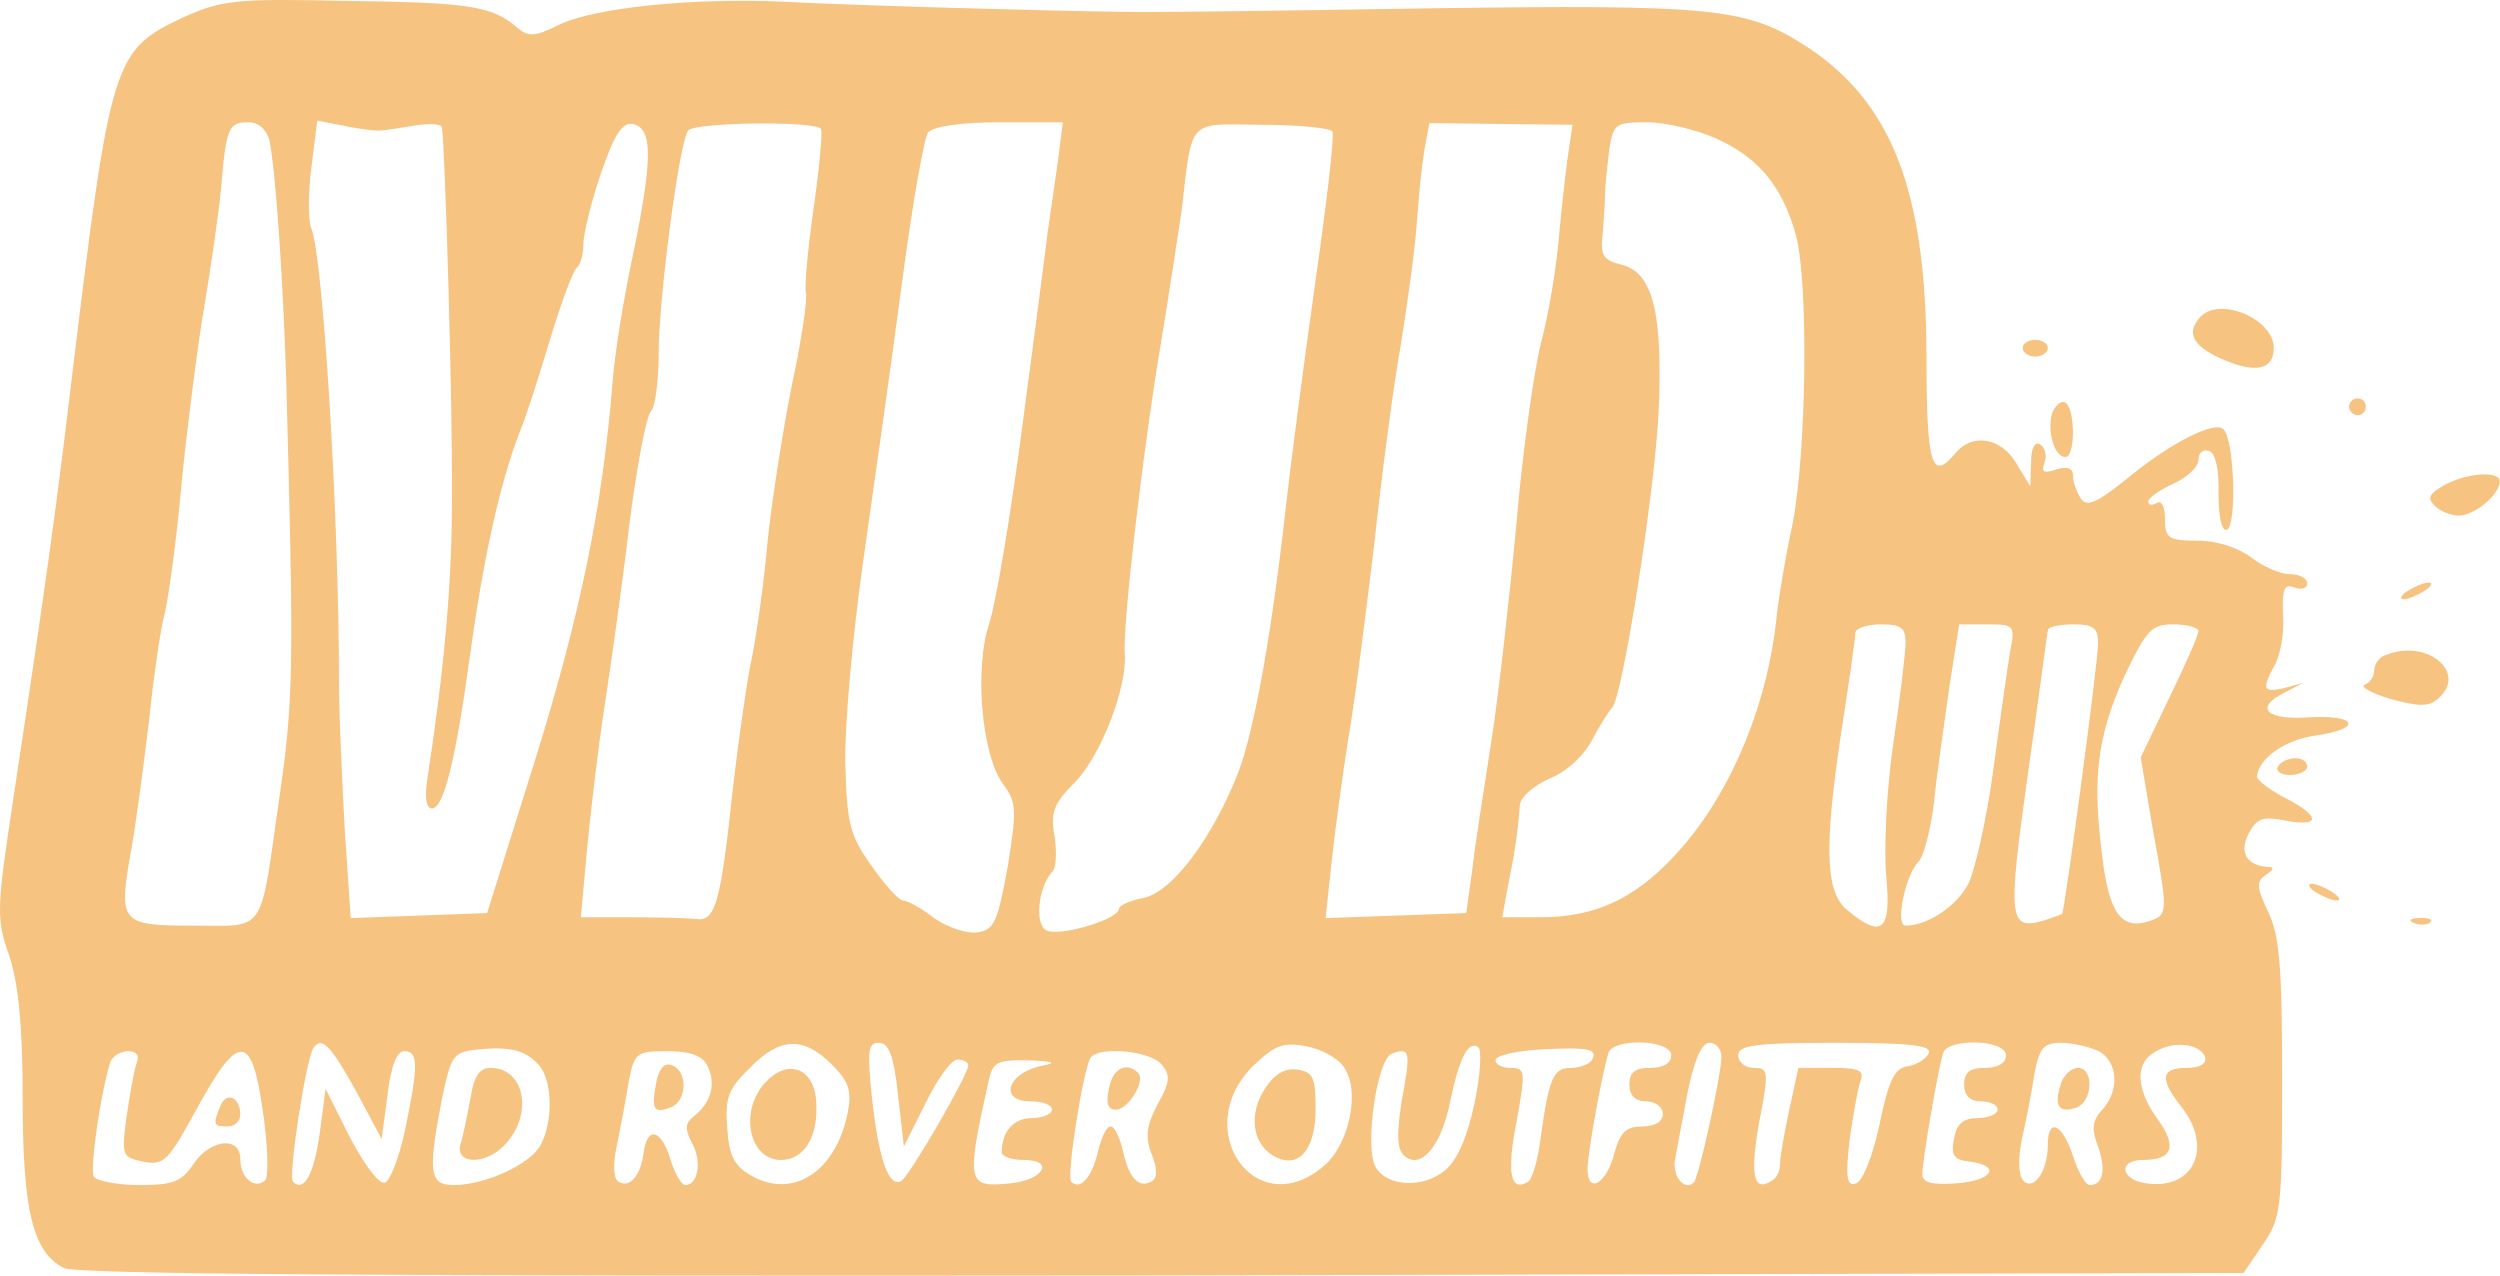
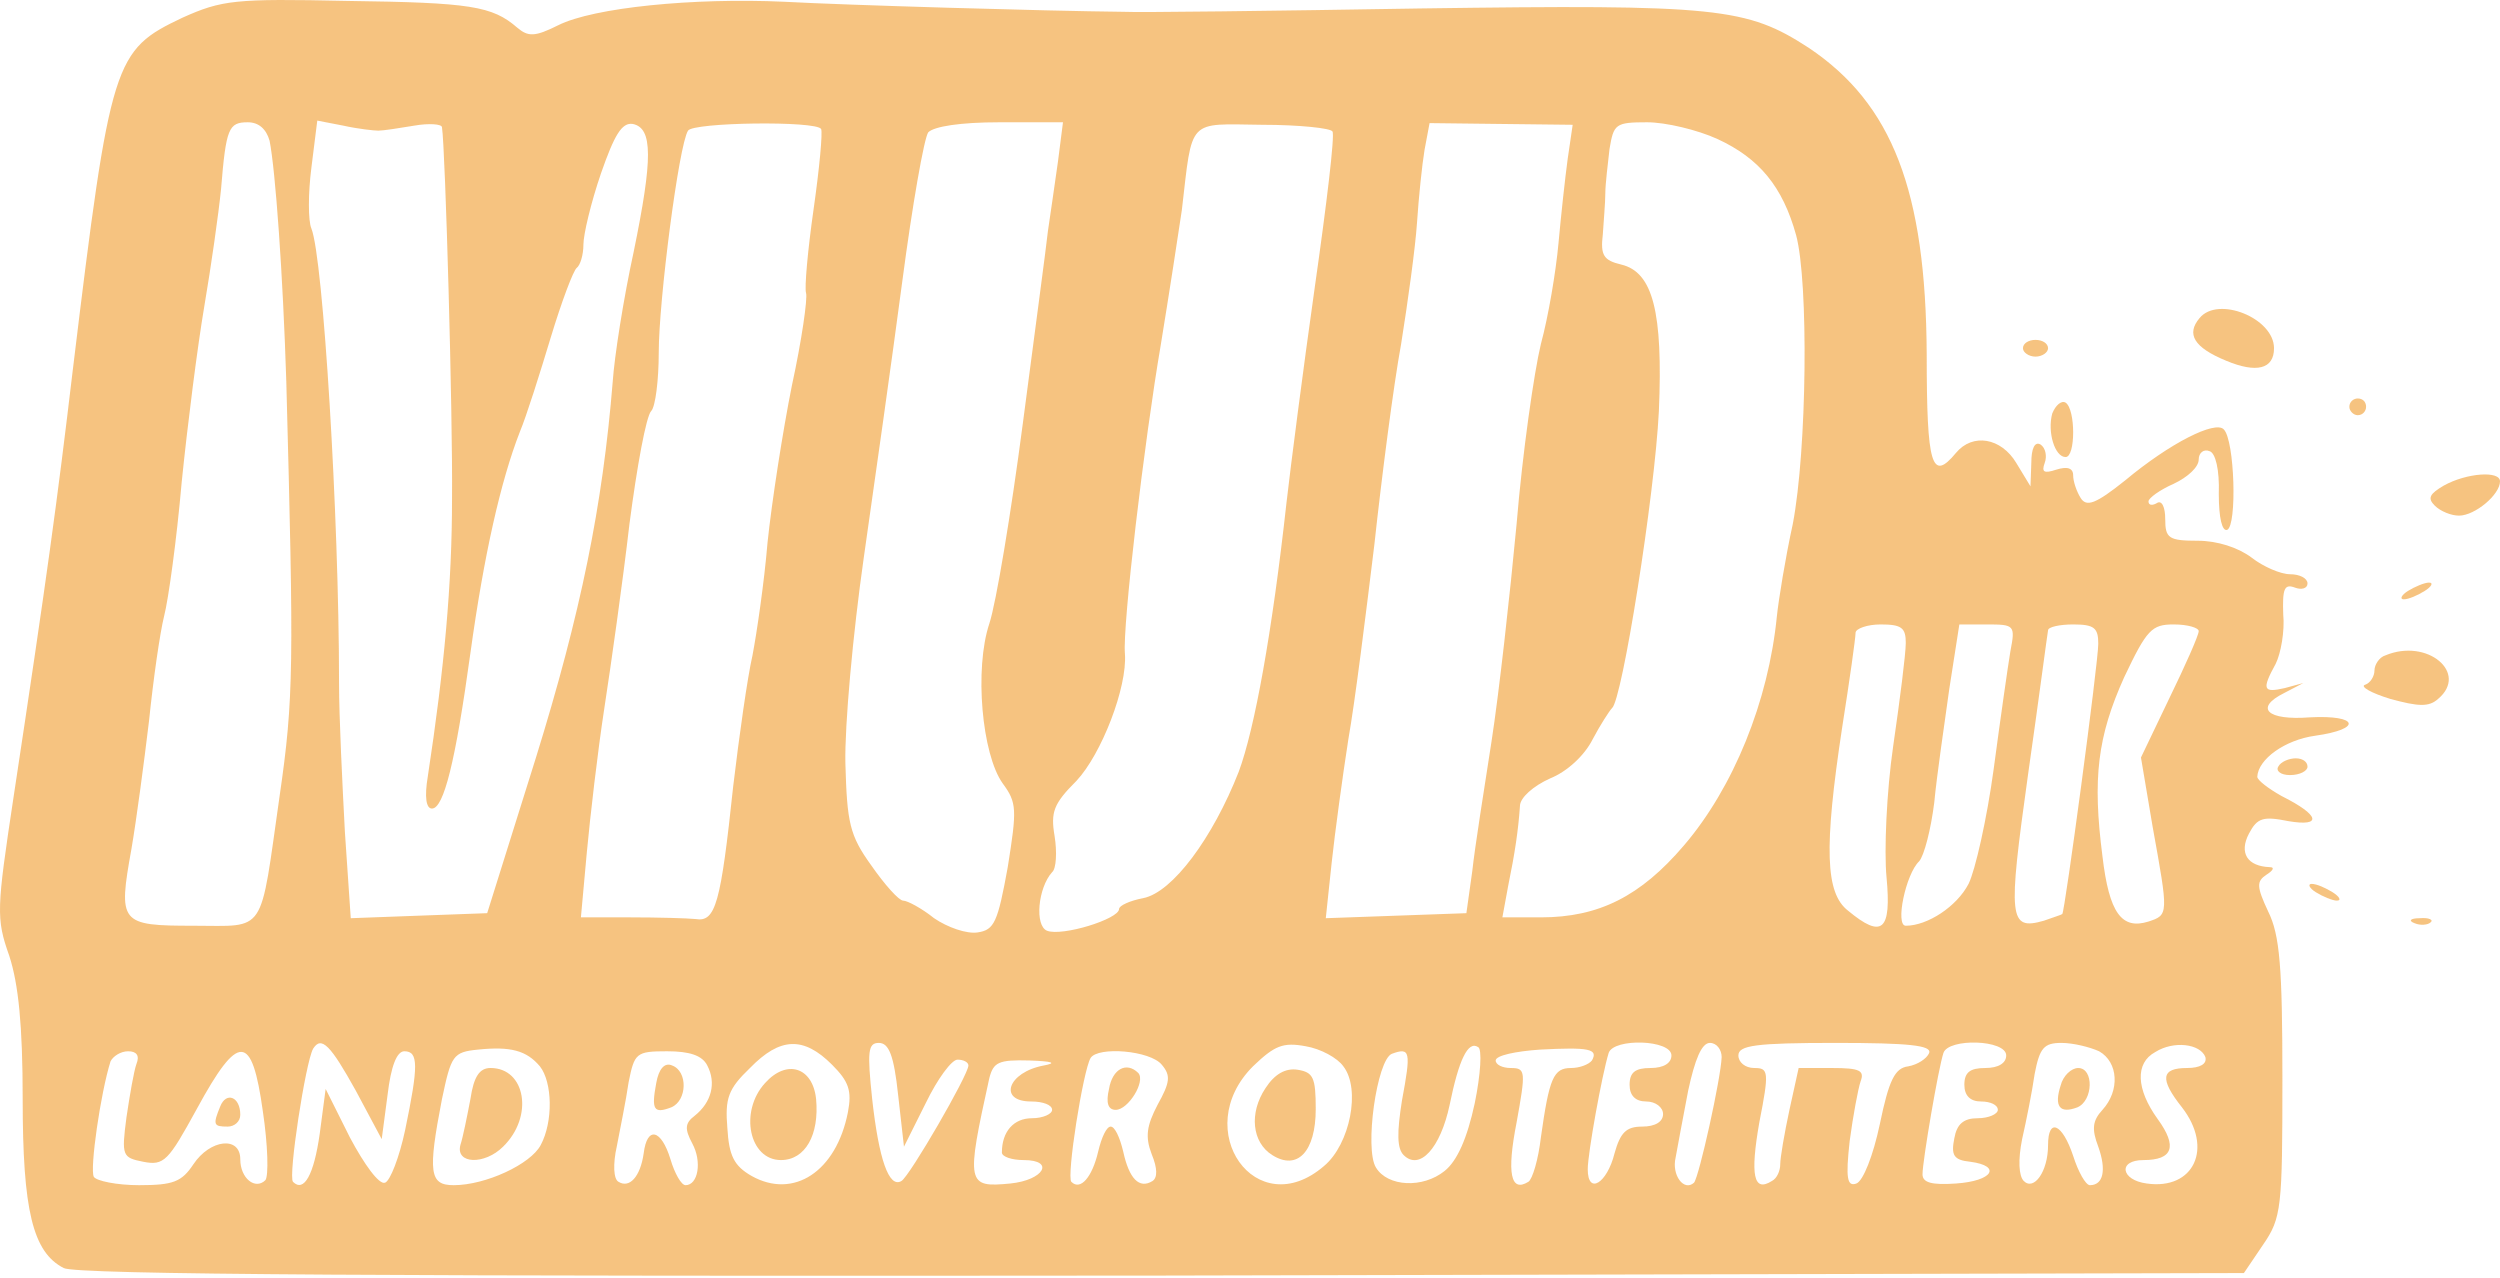
- <svg xmlns="http://www.w3.org/2000/svg" width="1756" height="896" viewBox="0 0 1756 896" fill="none">
-   <path d="M128.194 12.405C79.995 35.329 77.644 41.207 51.193 259.279C40.025 353.326 32.972 405.052 9.46 560.23C-2.296 638.406 -2.884 644.872 6.521 671.323C12.987 691.308 15.926 720.11 15.926 771.836C15.926 850.012 22.979 879.402 44.728 890.57C52.957 895.273 278.67 896.448 816.502 895.86L1575.93 894.097L1589.45 874.112C1602.38 855.303 1602.97 848.249 1602.97 757.729C1602.97 679.552 1601.21 656.628 1592.98 640.17C1584.75 622.536 1584.75 619.009 1591.8 614.307C1596.5 611.368 1597.68 609.017 1594.15 609.017C1578.28 608.429 1572.41 599.024 1579.46 585.505C1585.34 574.337 1589.45 573.161 1607.09 576.688C1631.18 580.803 1629.42 572.573 1602.38 559.054C1592.98 553.764 1585.34 547.886 1585.34 545.535C1585.92 533.191 1604.73 519.672 1625.89 516.733C1659.4 512.031 1656.46 502.038 1622.37 503.801C1592.39 506.153 1582.99 497.336 1604.15 486.755L1617.67 479.702L1604.73 483.229C1589.45 486.755 1588.28 484.404 1598.27 466.183C1601.8 459.129 1604.73 443.259 1603.56 431.503C1602.97 413.869 1604.15 409.754 1611.79 412.693C1616.49 414.457 1620.6 413.281 1620.6 409.754C1620.6 406.228 1615.31 403.289 1608.26 403.289C1601.8 403.289 1589.45 397.998 1581.22 391.533C1571.82 384.479 1557.12 379.777 1543.6 379.777C1523.03 379.777 1520.68 378.013 1520.68 364.494C1520.68 356.265 1518.33 350.975 1514.8 353.326C1511.86 355.089 1508.92 355.089 1508.92 352.15C1508.92 349.799 1517.15 343.921 1526.56 339.807C1536.55 335.104 1544.19 328.051 1544.19 322.761C1544.19 318.058 1547.72 315.119 1551.83 316.883C1555.95 318.058 1558.89 329.814 1558.3 346.86C1558.3 363.906 1560.65 373.311 1564.18 372.136C1571.23 369.197 1569.47 309.241 1561.83 301.6C1555.95 295.134 1524.21 311.005 1492.47 337.456C1471.89 353.914 1465.43 356.265 1461.31 349.799C1458.37 345.097 1456.02 338.043 1456.02 333.929C1456.02 328.639 1451.91 327.463 1444.27 329.814C1435.45 332.753 1433.69 331.578 1436.04 325.112C1437.8 320.41 1436.62 314.532 1433.1 312.18C1428.98 309.829 1426.63 315.119 1426.63 325.112L1426.04 341.57L1416.05 325.112C1405.47 307.478 1385.49 303.951 1373.73 318.058C1356.68 338.631 1353.16 327.463 1353.16 248.699C1352.57 134.079 1329.06 72.948 1270.28 33.566C1226.78 5.352 1206.8 3.001 997.542 5.94C892.327 7.703 798.868 8.879 788.875 8.291C733.623 7.703 593.728 3.588 550.819 1.237C486.749 -1.702 416.801 5.352 392.114 17.695C375.656 25.925 370.953 25.925 363.312 19.459C345.678 4.176 330.396 1.825 243.99 0.649C164.638 -1.114 155.821 0.062 128.194 12.405ZM189.325 98.811C193.44 119.384 198.73 192.858 201.081 268.096C206.371 467.358 206.371 490.282 196.379 559.054C182.271 657.804 187.562 650.162 135.836 650.162C84.11 650.162 82.934 648.399 92.339 596.085C95.866 575.512 101.156 535.542 104.683 506.153C107.622 477.351 112.324 444.434 115.263 432.678C118.202 421.51 124.08 379.189 127.607 338.631C131.721 298.073 138.775 242.821 143.477 215.194C148.179 187.568 153.47 150.537 155.233 132.903C158.76 89.994 160.523 85.88 174.042 85.88C181.684 85.88 186.974 90.582 189.325 98.811ZM265.738 91.758C269.265 91.758 280.433 89.994 291.013 88.231C301.006 86.467 310.411 87.055 310.411 89.406C312.762 104.101 318.052 291.608 317.464 350.387C317.464 409.754 312.174 468.534 300.418 545.535C298.067 559.642 299.243 567.871 303.357 567.871C311.586 567.871 319.815 535.542 330.396 458.541C339.8 390.357 351.556 338.043 365.076 303.364C369.778 292.195 379.183 262.218 386.824 236.943C394.465 211.668 402.694 189.919 405.046 188.156C407.397 186.393 409.748 179.339 409.748 171.698C409.748 164.644 415.038 142.308 422.092 121.735C431.496 94.697 436.786 85.88 444.428 87.055C458.535 89.994 458.535 111.155 445.016 176.988C437.962 209.316 431.496 250.462 430.321 268.096C423.267 355.09 407.985 430.327 376.244 532.603L342.152 641.345L293.952 643.109L246.341 644.872L242.226 584.329C240.463 550.825 238.112 503.801 238.112 479.702C238.112 362.143 226.944 181.102 218.715 160.53C216.364 155.239 216.364 135.842 218.715 117.621L222.829 84.704L241.051 88.231C251.631 90.582 262.799 91.758 265.738 91.758ZM576.682 90.582C577.857 92.933 575.506 118.208 571.391 147.01C567.277 175.812 564.926 202.263 566.101 205.79C567.277 209.316 563.162 238.706 556.109 271.035C549.643 303.364 542.002 352.738 539.063 380.952C536.711 409.167 531.421 445.022 528.482 460.305C524.956 475.587 519.078 517.321 514.963 552.001C506.146 634.88 502.619 647.811 488.512 645.46C482.634 644.872 462.062 644.284 442.664 644.284H407.985L412.099 599.024C414.45 573.749 419.74 527.901 424.443 497.336C429.145 466.77 437.374 408.579 442.077 368.021C447.367 327.463 453.832 292.195 457.359 288.669C460.298 285.73 462.649 266.92 462.649 247.523C462.649 211.08 476.756 101.75 483.222 91.758C486.749 85.88 573.155 84.704 576.682 90.582ZM743.027 113.506C740.676 129.376 737.737 151.125 735.974 162.293C734.798 173.461 726.569 234.592 718.34 297.486C710.111 360.38 699.531 423.861 694.828 437.968C684.248 469.709 689.538 529.664 704.233 550.237C714.225 563.756 714.225 568.459 707.76 609.017C700.706 647.811 698.355 653.101 686.599 654.865C678.958 656.04 665.438 651.338 656.034 644.872C647.217 637.819 637.224 632.528 634.285 632.528C631.346 632.528 621.354 621.36 611.949 607.841C596.667 586.68 594.903 577.864 593.728 536.13C593.14 509.679 599.018 445.022 606.659 391.533C614.3 338.043 626.644 251.05 633.698 197.561C640.751 144.071 648.98 97.048 651.919 92.933C656.034 88.819 674.255 85.88 701.882 85.88H746.554L743.027 113.506ZM935.824 92.345C937.587 94.697 931.709 143.484 923.48 201.087C915.251 259.279 906.434 327.463 903.495 353.326C893.503 443.846 881.159 512.031 869.991 542.008C851.769 588.444 823.555 626.65 802.982 630.765C793.578 632.528 785.936 636.055 785.936 638.406C785.936 645.46 745.966 657.804 735.386 653.689C726.569 650.162 728.92 623.712 738.913 612.543C741.852 610.192 742.44 598.436 740.676 587.268C737.737 570.222 740.088 564.344 755.959 548.474C773.593 529.664 791.814 482.641 790.051 459.129C788.287 439.732 803.57 310.417 815.326 241.645C821.204 205.79 827.67 163.469 830.021 147.598C837.662 82.353 833.548 87.055 886.449 87.643C912.312 87.643 934.648 89.994 935.824 92.345ZM1100.99 111.743C1099.23 124.674 1096.29 151.713 1094.53 171.11C1092.77 190.507 1087.47 222.248 1082.18 241.645C1077.48 261.042 1069.25 318.058 1065.14 368.021C1060.44 417.983 1052.79 486.755 1047.5 520.847C1042.21 554.94 1035.75 595.497 1033.99 611.956L1029.87 641.345L980.496 643.109L931.122 644.872L935.236 606.078C937.587 584.329 942.877 545.535 946.992 519.084C951.694 492.633 959.336 430.915 965.214 382.716C970.504 333.929 978.733 270.447 984.023 241.645C988.725 212.255 994.016 174.049 995.191 156.415C996.367 138.781 998.718 115.857 1000.48 105.277L1004.01 86.467L1053.97 87.055L1104.52 87.643L1100.99 111.743ZM1206.21 97.635C1235.6 111.155 1252.06 131.14 1261.46 165.232C1270.28 198.148 1269.1 315.707 1259.11 368.021C1253.82 392.121 1249.12 421.51 1247.94 432.678C1242.06 492.633 1217.38 553.176 1182.7 593.734C1152.13 629.589 1122.74 644.284 1082.18 644.284H1055.15L1059.26 621.948C1063.96 599.024 1066.31 583.154 1067.49 566.108C1067.49 560.23 1076.89 552.001 1088.65 546.71C1100.41 542.008 1112.75 530.84 1118.63 519.084C1123.92 509.092 1130.38 499.099 1132.15 497.336C1139.2 492.046 1162.12 348.036 1165.06 288.669C1168 219.309 1160.95 191.095 1138.61 185.805C1126.27 182.866 1123.92 179.339 1125.68 164.644C1126.27 155.239 1127.44 142.308 1127.44 135.842C1127.44 129.376 1129.21 115.269 1130.38 104.689C1133.32 87.055 1134.5 85.88 1156.83 85.88C1169.77 85.88 1192.1 91.17 1206.21 97.635ZM1338.46 451.488C1338.46 459.129 1334.35 491.458 1329.65 523.786C1324.94 556.115 1323.18 597.849 1324.94 616.07C1328.47 653.689 1322 659.567 1297.91 639.582C1282.03 627.238 1280.86 596.085 1293.79 510.855C1299.08 477.351 1303.2 447.961 1303.2 444.434C1303.2 441.495 1311.42 438.556 1320.83 438.556C1335.52 438.556 1338.46 440.907 1338.46 451.488ZM1411.94 457.366C1410.17 467.946 1404.88 504.977 1400.18 540.245C1395.48 574.925 1387.25 611.368 1382.55 620.773C1374.32 636.643 1353.75 650.162 1338.46 650.162C1330.82 650.162 1338.46 613.719 1347.87 604.902C1351.39 600.788 1356.1 582.566 1358.45 563.756C1360.21 544.947 1365.5 509.092 1369.03 483.816L1376.08 438.556H1395.48C1414.88 438.556 1415.46 439.144 1411.94 457.366ZM1473.66 452.076C1473.66 465.595 1450.14 640.758 1448.38 641.933C1447.79 642.521 1441.91 644.284 1435.45 646.635C1410.76 653.689 1410.17 645.46 1424.28 544.359C1431.92 490.87 1437.8 445.61 1438.39 442.671C1438.39 440.32 1446.62 438.556 1456.02 438.556C1470.72 438.556 1473.66 440.907 1473.66 452.076ZM1544.19 443.259C1544.19 446.198 1534.79 467.358 1523.62 490.282L1503.63 532.016L1511.86 580.803C1523.03 642.521 1523.03 642.521 1508.92 647.223C1490.11 653.101 1481.3 641.345 1476.59 601.375C1469.54 546.71 1473.07 517.321 1491.88 475.587C1507.75 442.083 1511.27 438.556 1526.56 438.556C1536.55 438.556 1544.19 440.907 1544.19 443.259ZM249.868 765.958L268.089 800.05L272.204 768.897C274.555 748.912 278.67 738.331 283.96 738.331C293.952 738.331 293.952 748.324 284.548 793.584C280.433 812.981 273.967 829.44 270.441 830.615C266.326 832.379 255.746 817.684 245.753 798.874L228.707 764.782L224.593 795.935C220.478 825.325 213.425 837.669 205.783 830.027C202.256 826.501 214.6 745.973 219.89 736.568C225.768 727.163 232.234 734.217 249.868 765.958ZM379.183 748.912C387.999 760.08 388.587 787.706 379.77 804.164C372.717 817.684 340.976 832.379 318.64 832.379C301.594 832.379 300.418 823.562 310.411 771.836C316.876 741.27 318.052 738.919 335.686 737.156C358.61 734.805 369.778 737.744 379.183 748.912ZM584.323 747.736C596.079 759.492 598.43 765.958 595.491 781.24C587.262 822.974 557.284 842.371 527.895 825.913C515.551 818.859 512.024 811.806 510.849 792.409C509.085 771.248 511.436 764.782 526.719 750.087C547.88 728.339 564.338 727.751 584.323 747.736ZM630.759 768.897L634.873 805.34L650.156 774.775C658.385 757.729 668.377 744.209 672.492 744.209C676.607 744.209 680.133 745.973 680.133 748.324C680.133 754.79 638.988 825.913 633.11 829.44C624.293 834.73 617.239 814.157 612.537 771.836C609.01 738.331 609.598 732.453 617.239 732.453C624.293 732.453 627.82 741.27 630.759 768.897ZM943.465 748.912C955.809 764.782 948.168 803.577 929.946 818.859C882.335 860.005 835.311 793.584 879.983 748.912C895.266 734.217 901.144 731.866 917.014 734.805C927.595 736.568 939.351 743.034 943.465 748.912ZM1035.75 774.775C1030.46 799.462 1023.41 815.333 1014.59 822.386C999.306 834.73 974.618 833.554 966.389 820.035C958.16 807.103 966.977 744.209 977.557 740.095C990.489 735.392 991.077 738.331 984.611 773.011C981.084 795.347 981.084 806.516 985.786 811.218C996.955 822.386 1011.65 806.516 1018.12 775.95C1024.58 744.209 1031.05 730.69 1038.1 735.392C1041.04 736.568 1039.86 754.79 1035.75 774.775ZM1118.04 744.797C1115.69 747.736 1109.22 750.087 1103.35 750.087C1091 750.087 1088.06 757.141 1082.18 798.874C1080.42 814.157 1076.31 828.264 1073.37 830.027C1061.02 837.669 1058.09 824.149 1065.14 788.294C1071.6 752.438 1071.6 750.087 1061.02 750.087C1055.15 750.087 1050.44 747.736 1050.44 744.797C1050.44 741.27 1064.55 738.331 1081.6 737.156C1115.69 735.392 1122.74 736.568 1118.04 744.797ZM1173.88 741.27C1173.88 746.561 1168.59 750.087 1159.19 750.087C1148.61 750.087 1144.49 753.026 1144.49 761.843C1144.49 769.485 1148.61 773.599 1156.25 773.599C1162.71 773.599 1168 777.714 1168 782.416C1168 787.706 1162.71 791.233 1153.31 791.233C1142.14 791.233 1138.03 795.347 1133.91 810.042C1128.62 831.203 1115.1 839.432 1115.1 821.21C1115.1 810.042 1125.09 754.79 1129.8 739.507C1133.32 728.927 1173.88 730.102 1173.88 741.27ZM1209.15 742.446C1208.56 757.729 1193.28 826.501 1189.75 830.615C1182.7 837.081 1173.88 825.325 1176.82 812.981C1178 805.928 1182.11 784.767 1185.64 765.958C1190.34 744.209 1195.04 732.453 1200.92 732.453C1205.62 732.453 1209.15 737.156 1209.15 742.446ZM1354.92 739.507C1353.16 743.622 1346.69 747.736 1340.23 748.912C1330.82 750.087 1326.71 758.316 1320.24 789.47C1315.54 811.806 1308.49 829.44 1303.78 831.203C1297.32 833.554 1296.14 827.676 1299.08 801.225C1301.43 783.592 1304.96 764.782 1306.72 759.492C1309.66 751.851 1306.13 750.087 1286.74 750.087H1263.23L1256.76 779.477C1253.23 795.935 1250.29 812.981 1250.29 817.684C1250.29 822.386 1247.94 827.676 1244.42 829.44C1231.48 837.669 1229.13 825.325 1235.6 788.294C1242.65 752.438 1242.06 750.087 1232.07 750.087C1225.61 750.087 1220.9 745.973 1220.9 741.27C1220.9 734.217 1232.66 732.453 1289.09 732.453C1340.81 732.453 1356.68 734.217 1354.92 739.507ZM1409 741.27C1409 746.561 1403.71 750.087 1394.3 750.087C1383.72 750.087 1379.61 753.026 1379.61 761.843C1379.61 769.485 1383.72 773.599 1391.36 773.599C1397.83 773.599 1403.12 775.95 1403.12 779.477C1403.12 782.416 1396.65 785.355 1389.01 785.355C1379.02 785.355 1374.32 789.47 1372.56 799.462C1370.2 811.218 1371.97 814.745 1383.72 815.92C1406.06 818.859 1399.59 829.44 1373.73 831.203C1356.68 832.379 1350.22 830.615 1350.22 824.737C1350.22 815.333 1361.39 750.087 1364.91 739.507C1368.44 728.927 1409 730.102 1409 741.27ZM1474.24 738.331C1487.76 745.973 1488.94 765.958 1476.59 779.477C1469.54 787.118 1468.95 792.996 1473.66 805.34C1479.53 821.798 1477.18 832.379 1467.78 832.379C1464.84 832.379 1459.55 822.974 1456.02 811.806C1448.38 788.882 1438.39 784.767 1438.39 804.164C1438.39 822.974 1428.4 836.493 1421.34 829.44C1417.82 825.913 1417.23 814.745 1420.17 800.05C1423.11 787.118 1427.22 766.546 1428.98 754.202C1432.51 735.98 1435.45 732.453 1447.79 732.453C1456.02 732.453 1467.78 735.392 1474.24 738.331ZM1548.89 742.446C1550.07 747.148 1545.37 750.087 1535.96 750.087C1517.74 750.087 1516.56 757.729 1532.44 777.714C1554.77 806.516 1540.66 835.905 1507.75 831.203C1489.53 828.852 1487.18 814.745 1505.4 814.745C1525.97 814.745 1529.5 805.34 1515.39 785.943C1500.11 764.782 1499.52 746.561 1513.63 738.919C1526.56 730.69 1545.37 733.041 1548.89 742.446ZM95.866 747.148C94.102 751.851 91.163 768.897 88.812 784.767C85.285 811.806 85.873 812.981 100.568 815.92C115.263 818.859 118.202 815.332 138.187 778.889C167.577 724.812 176.981 725.4 184.623 780.653C188.149 804.164 188.737 825.913 186.386 828.852C179.332 835.905 168.752 827.676 168.752 814.157C168.752 797.699 147.592 800.05 135.836 817.684C127.607 830.027 121.729 832.379 97.629 832.379C82.346 832.379 67.651 829.44 65.888 826.501C62.949 821.21 70.591 767.721 77.644 745.385C79.407 741.858 84.698 738.331 89.988 738.331C95.866 738.331 98.217 741.27 95.866 747.148ZM496.741 748.324C503.207 760.668 499.68 774.187 487.925 783.592C480.871 788.882 480.871 792.996 486.161 802.989C493.215 815.92 490.276 832.379 481.459 832.379C478.52 832.379 473.817 824.149 470.879 814.157C464.413 792.996 454.42 790.645 452.069 810.042C449.718 826.501 442.077 834.73 434.435 830.027C430.908 828.264 430.321 817.684 433.26 804.752C435.611 792.409 439.725 772.424 441.489 760.08C445.603 739.507 446.779 738.331 468.527 738.331C484.398 738.331 493.215 741.27 496.741 748.324ZM815.914 747.736C822.38 755.377 821.792 760.08 812.975 775.95C805.334 790.645 804.158 798.286 808.86 810.63C812.975 820.623 812.975 827.088 809.448 829.44C800.043 835.318 792.99 827.676 788.875 808.867C786.524 798.874 782.997 791.233 780.058 791.233C777.119 791.233 773.593 798.874 771.241 808.867C767.127 826.501 758.898 836.493 752.432 830.027C748.905 826.501 760.661 751.851 765.951 743.034C771.241 734.805 807.685 737.744 815.914 747.736ZM733.035 748.324C707.76 753.026 700.706 773.599 724.218 773.599C732.447 773.599 738.913 775.95 738.913 779.477C738.913 782.416 732.447 785.355 724.806 785.355C711.874 785.355 703.645 794.76 703.645 809.455C703.645 812.394 710.699 814.745 718.928 814.745C741.264 814.745 733.035 828.852 709.523 831.203C678.958 834.142 678.37 831.791 694.828 757.141C697.767 745.973 701.294 744.209 723.042 744.797C739.501 745.385 742.44 746.561 733.035 748.324Z" fill="#F1A037" fill-opacity="0.63" />
-   <path d="M330.396 771.825C328.045 784.169 325.106 798.864 323.343 804.154C319.816 817.673 340.389 818.261 353.32 805.33C375.069 784.169 369.191 750.077 344.503 750.077C336.862 750.077 332.748 755.955 330.396 771.825Z" fill="#F1A037" fill-opacity="0.63" />
-   <path d="M537.299 760.665C519.077 780.65 526.131 814.742 548.467 814.742C565.513 814.742 575.506 797.108 573.154 771.833C570.803 749.497 552.582 743.619 537.299 760.665Z" fill="#F1A037" fill-opacity="0.63" />
-   <path d="M888.799 764.196C877.044 781.829 879.395 802.402 893.502 811.219C911.136 822.387 924.067 808.868 924.067 778.89C924.067 756.554 922.304 753.027 911.136 751.264C902.907 750.089 895.265 754.203 888.799 764.196Z" fill="#F1A037" fill-opacity="0.63" />
-   <path d="M1447.21 762.433C1442.5 777.128 1446.62 782.418 1458.96 777.715C1470.13 773.013 1470.72 750.089 1459.55 750.089C1454.85 750.089 1448.97 755.379 1447.21 762.433Z" fill="#F1A037" fill-opacity="0.63" />
-   <path d="M154.647 777.123C149.357 790.055 149.944 791.23 159.937 791.23C164.639 791.23 168.754 787.704 168.754 783.001C168.754 770.07 158.761 766.543 154.647 777.123Z" fill="#F1A037" fill-opacity="0.63" />
-   <path d="M460.888 760.658C457.361 779.467 459.124 782.406 471.468 777.704C482.636 773.002 483.224 752.429 472.056 748.314C466.766 745.963 462.651 750.665 460.888 760.658Z" fill="#F1A037" fill-opacity="0.63" />
-   <path d="M778.885 764.778C776.534 774.77 778.297 779.473 783.587 779.473C792.404 779.473 804.748 759.488 799.458 753.61C791.229 745.381 781.236 750.671 778.885 764.778Z" fill="#F1A037" fill-opacity="0.63" />
-   <path d="M1544.78 223.422C1535.37 234.59 1540.66 243.995 1563.59 253.4C1584.75 262.217 1597.09 259.278 1597.09 244.583C1597.09 223.422 1557.71 207.552 1544.78 223.422Z" fill="#F1A037" fill-opacity="0.63" />
-   <path d="M1420.75 244.583C1420.75 247.522 1424.87 250.461 1429.57 250.461C1434.27 250.461 1438.39 247.522 1438.39 244.583C1438.39 241.056 1434.27 238.705 1429.57 238.705C1424.87 238.705 1420.75 241.056 1420.75 244.583Z" fill="#F1A037" fill-opacity="0.63" />
-   <path d="M1441.33 290.431C1437.8 303.362 1443.09 320.996 1450.73 320.996C1457.79 320.996 1457.79 287.492 1450.73 282.789C1447.79 281.026 1443.68 284.553 1441.33 290.431Z" fill="#F1A037" fill-opacity="0.63" />
-   <path d="M1649.99 285.728C1649.99 288.666 1652.93 291.605 1655.87 291.605C1659.4 291.605 1661.75 288.666 1661.75 285.728C1661.75 282.201 1659.4 279.85 1655.87 279.85C1652.93 279.85 1649.99 282.201 1649.99 285.728Z" fill="#F1A037" fill-opacity="0.63" />
-   <path d="M1716.41 340.98C1706.42 346.858 1704.66 349.797 1709.95 355.087C1714.06 359.202 1721.7 362.141 1726.99 362.141C1738.16 362.141 1755.8 347.446 1755.8 338.041C1755.8 330.4 1732.28 332.163 1716.41 340.98Z" fill="#F1A037" fill-opacity="0.63" />
-   <path d="M1691.14 415.04C1686.44 417.979 1685.26 420.918 1688.2 420.918C1691.73 420.918 1698.19 417.979 1702.89 415.04C1707.6 412.101 1709.36 409.162 1705.83 409.162C1702.89 409.162 1695.84 412.101 1691.14 415.04Z" fill="#F1A037" fill-opacity="0.63" />
-   <path d="M1675.27 460.302C1671.16 461.478 1667.63 466.768 1667.63 470.883C1667.63 474.997 1664.69 479.7 1661.16 480.875C1657.05 482.051 1665.28 486.753 1678.8 490.868C1698.19 496.158 1705.84 496.746 1712.3 490.868C1734.05 472.646 1704.66 447.959 1675.27 460.302Z" fill="#F1A037" fill-opacity="0.63" />
-   <path d="M1600.03 538.478C1598.27 541.416 1601.8 544.355 1608.26 544.355C1615.32 544.355 1620.61 541.416 1620.61 538.478C1620.61 534.951 1617.08 532.6 1612.38 532.6C1607.67 532.6 1601.8 534.951 1600.03 538.478Z" fill="#F1A037" fill-opacity="0.63" />
-   <path d="M1626.48 626.649C1631.18 629.588 1638.24 632.527 1641.18 632.527C1644.7 632.527 1642.94 629.588 1638.24 626.649C1633.53 623.71 1627.07 620.771 1623.54 620.771C1620.6 620.771 1621.78 623.71 1626.48 626.649Z" fill="#F1A037" fill-opacity="0.63" />
-   <path d="M1695.84 648.408C1699.96 650.171 1705.25 649.584 1707.01 647.82C1709.36 646.057 1705.84 644.293 1699.37 644.881C1692.9 644.881 1691.14 646.645 1695.84 648.408Z" fill="#F1A037" fill-opacity="0.63" />
+ <svg xmlns="http://www.w3.org/2000/svg" width="1000" height="511" viewBox="0 0 1000 511" fill="none">
+   <path d="M73.012 7.064C45.561 20.12 44.222 23.468 29.157 147.669C22.796 201.233 18.779 230.693 5.388 319.073C-1.308 363.598 -1.642 367.281 3.714 382.345C7.396 393.728 9.07 410.132 9.07 439.592C9.07 484.117 13.088 500.855 25.474 507.216C30.161 509.894 158.714 510.564 465.032 510.229L897.56 509.225L905.26 497.842C912.625 487.13 912.959 483.112 912.959 431.557C912.959 387.032 911.955 373.976 907.268 364.602C902.581 354.559 902.581 352.551 906.599 349.872C909.277 348.199 909.946 346.859 907.938 346.859C898.899 346.525 895.551 341.168 899.568 333.469C902.916 327.108 905.26 326.438 915.303 328.447C929.028 330.79 928.024 326.104 912.625 318.404C907.268 315.391 902.916 312.043 902.916 310.704C903.251 303.674 913.964 295.974 926.015 294.3C945.098 291.622 943.424 285.931 924.007 286.935C906.933 288.274 901.577 283.252 913.629 277.227L921.329 273.209L913.964 275.218C905.26 277.227 904.59 275.887 910.281 265.509C912.29 261.492 913.964 252.453 913.294 245.758C912.959 235.715 913.629 233.371 917.981 235.045C920.659 236.049 923.003 235.38 923.003 233.371C923.003 231.363 919.99 229.689 915.972 229.689C912.29 229.689 905.26 226.676 900.573 222.993C895.216 218.976 886.847 216.298 879.147 216.298C867.43 216.298 866.091 215.293 866.091 207.594C866.091 202.907 864.752 199.894 862.743 201.233C861.069 202.237 859.396 202.237 859.396 200.563C859.396 199.224 864.082 195.877 869.439 193.533C875.13 190.855 879.482 186.838 879.482 183.825C879.482 181.147 881.491 179.473 883.834 180.477C886.177 181.147 887.851 187.842 887.517 197.55C887.517 207.259 888.856 212.615 890.864 211.946C894.882 210.272 893.877 176.125 889.525 171.773C886.177 168.09 868.1 177.129 850.022 192.194C838.305 201.568 834.622 202.907 832.279 199.224C830.605 196.546 829.266 192.529 829.266 190.185C829.266 187.172 826.922 186.503 822.57 187.842C817.549 189.516 816.544 188.846 817.884 185.164C818.888 182.486 818.218 179.138 816.21 177.799C813.866 176.46 812.527 179.473 812.527 185.164L812.192 194.537L806.501 185.164C800.475 175.121 789.093 173.112 782.398 181.147C772.689 192.864 770.681 186.503 770.681 141.643C770.346 76.362 756.955 41.546 723.477 19.116C698.704 3.047 687.322 1.708 568.142 3.382C508.218 4.386 454.989 5.056 449.298 4.721C417.829 4.386 338.153 2.043 313.714 0.704C277.224 -0.97 237.386 3.047 223.325 10.077C213.952 14.764 211.274 14.764 206.922 11.082C196.878 2.377 188.174 1.038 138.963 0.369C93.768 -0.636 88.746 0.034 73.012 7.064ZM107.829 56.276C110.172 67.993 113.185 109.84 114.524 152.691C117.537 266.179 117.537 279.235 111.846 318.404C103.811 374.646 106.824 370.294 77.364 370.294C47.904 370.294 47.234 369.289 52.591 339.494C54.599 327.777 57.612 305.013 59.621 288.274C61.295 271.87 63.973 253.123 65.647 246.427C67.321 240.067 70.669 215.963 72.677 192.864C75.021 169.764 79.038 138.295 81.716 122.561C84.394 106.827 87.407 85.736 88.412 75.693C90.42 51.254 91.425 48.911 99.124 48.911C103.477 48.911 106.489 51.589 107.829 56.276ZM151.349 52.259C153.358 52.259 159.718 51.254 165.744 50.25C171.436 49.246 176.792 49.581 176.792 50.92C178.131 59.289 181.144 166.082 180.809 199.559C180.809 233.371 177.796 266.849 171.101 310.704C169.762 318.738 170.431 323.425 172.775 323.425C177.461 323.425 182.148 305.013 188.174 261.157C193.531 222.324 200.226 192.529 207.926 172.777C210.604 166.416 215.96 149.343 220.313 134.948C224.665 120.552 229.351 108.166 230.69 107.162C232.03 106.157 233.369 102.14 233.369 97.788C233.369 93.771 236.382 81.049 240.399 69.332C245.755 53.932 248.768 48.911 253.12 49.581C261.155 51.254 261.155 63.306 253.455 100.801C249.438 119.213 245.755 142.648 245.086 152.691C241.068 202.237 232.364 245.088 214.287 303.339L194.87 365.272L167.418 366.276L140.302 367.281L137.958 332.799C136.954 313.717 135.615 286.935 135.615 273.209C135.615 206.255 129.254 103.144 124.567 91.427C123.228 88.414 123.228 77.367 124.567 66.989L126.911 48.241L137.289 50.25C143.315 51.589 149.675 52.259 151.349 52.259ZM328.444 51.589C329.114 52.928 327.775 67.323 325.431 83.727C323.088 100.131 321.749 115.196 322.418 117.205C323.088 119.213 320.745 135.952 316.727 154.365C313.045 172.777 308.693 200.898 307.019 216.967C305.68 233.036 302.667 253.458 300.993 262.162C298.984 270.866 295.637 294.635 293.293 314.386C288.272 361.59 286.263 368.955 278.228 367.615C274.881 367.281 263.164 366.946 252.116 366.946H232.364L234.708 341.168C236.047 326.773 239.06 300.661 241.738 283.252C244.416 265.844 249.103 232.702 251.781 209.602C254.794 186.503 258.477 166.416 260.485 164.408C262.159 162.734 263.498 152.021 263.498 140.974C263.498 120.218 271.533 57.95 275.215 52.259C277.224 48.911 326.436 48.241 328.444 51.589ZM423.185 64.645C421.846 73.684 420.172 86.071 419.168 92.431C418.499 98.792 413.812 133.609 409.125 169.429C404.438 205.25 398.412 241.406 395.734 249.44C389.708 267.518 392.721 301.665 401.09 313.382C406.781 321.082 406.781 323.76 403.099 346.859C399.082 368.955 397.743 371.968 391.047 372.972C386.695 373.641 378.995 370.963 373.639 367.281C368.617 363.263 362.926 360.25 361.252 360.25C359.578 360.25 353.887 353.89 348.531 346.19C339.827 334.138 338.822 329.116 338.153 305.348C337.818 290.283 341.166 253.458 345.518 222.993C349.87 192.529 356.9 142.982 360.917 112.518C364.935 82.053 369.622 55.272 371.295 52.928C373.639 50.585 384.017 48.911 399.751 48.911H425.194L423.185 64.645ZM532.991 52.593C533.995 53.932 530.648 81.719 525.961 114.527C521.274 147.669 516.252 186.503 514.579 201.233C508.887 252.788 501.857 291.622 495.496 308.695C485.119 335.142 469.049 356.903 457.332 359.246C451.976 360.25 447.624 362.259 447.624 363.598C447.624 367.615 424.859 374.646 418.833 372.302C413.812 370.294 415.151 355.229 420.842 348.868C422.516 347.529 422.851 340.834 421.846 334.473C420.172 324.764 421.512 321.417 430.55 312.378C440.594 301.665 450.972 274.883 449.967 261.492C448.963 250.445 457.667 176.794 464.363 137.626C467.71 117.205 471.393 93.101 472.732 84.062C477.084 46.902 474.741 49.581 504.87 49.915C519.6 49.915 532.322 51.254 532.991 52.593ZM627.063 63.641C626.058 71.006 624.384 86.406 623.38 97.453C622.376 108.501 619.363 126.578 616.35 137.626C613.672 148.673 608.985 181.147 606.641 209.602C603.963 238.058 599.611 277.227 596.598 296.643C593.585 316.06 589.903 339.16 588.898 348.533L586.555 365.272L558.434 366.276L530.313 367.281L532.656 345.186C533.995 332.799 537.008 310.704 539.352 295.639C542.03 280.574 546.382 245.423 549.73 217.972C552.743 190.185 557.43 154.03 560.443 137.626C563.121 120.887 566.134 99.127 566.803 89.084C567.473 79.041 568.812 65.984 569.816 59.959L571.825 49.246L600.281 49.581L629.071 49.915L627.063 63.641ZM686.987 55.606C703.726 63.306 713.099 74.689 718.456 94.105C723.477 112.853 722.808 179.807 717.117 209.602C714.104 223.328 711.426 240.067 710.756 246.427C707.408 280.574 693.348 315.056 673.596 338.155C656.188 358.577 639.449 366.946 616.35 366.946H600.95L603.294 354.225C605.972 341.168 607.311 332.129 607.98 322.421C607.98 319.073 613.337 314.386 620.032 311.373C626.728 308.695 633.758 302.335 637.106 295.639C640.119 289.948 643.801 284.257 644.806 283.252C648.823 280.24 661.879 198.22 663.553 164.408C665.227 124.905 661.209 108.835 648.488 105.822C641.458 104.149 640.119 102.14 641.123 93.771C641.458 88.414 642.127 81.049 642.127 77.367C642.127 73.684 643.132 65.65 643.801 59.624C645.475 49.581 646.145 48.911 658.866 48.911C666.231 48.911 678.953 51.924 686.987 55.606ZM762.311 257.14C762.311 261.492 759.968 279.905 757.29 298.317C754.611 316.73 753.607 340.499 754.611 350.877C756.62 372.302 752.937 375.65 739.212 364.268C730.173 357.237 729.503 339.494 736.868 290.952C739.881 271.87 742.225 255.131 742.225 253.123C742.225 251.449 746.912 249.775 752.268 249.775C760.637 249.775 762.311 251.114 762.311 257.14ZM804.158 260.488C803.154 266.514 800.141 287.605 797.462 307.691C794.784 327.443 790.097 348.199 787.419 353.555C782.732 362.594 771.015 370.294 762.311 370.294C757.959 370.294 762.311 349.538 767.668 344.516C769.676 342.173 772.354 331.795 773.693 321.082C774.698 310.369 777.711 289.948 779.719 275.553L783.737 249.775H794.784C805.832 249.775 806.167 250.11 804.158 260.488ZM839.309 257.475C839.309 265.175 825.918 364.937 824.914 365.607C824.579 365.942 821.231 366.946 817.549 368.285C803.488 372.302 803.154 367.615 811.188 310.034C815.54 279.57 818.888 253.792 819.223 252.119C819.223 250.779 823.91 249.775 829.266 249.775C837.635 249.775 839.309 251.114 839.309 257.475ZM879.482 252.453C879.482 254.127 874.126 266.179 867.765 279.235L856.383 303.004L861.069 330.79C867.43 365.942 867.43 365.942 859.396 368.62C848.683 371.968 843.661 365.272 840.983 342.507C836.966 311.373 838.974 294.635 849.687 270.866C858.726 251.784 860.735 249.775 869.439 249.775C875.13 249.775 879.482 251.114 879.482 252.453ZM142.31 436.244L152.688 455.661L155.032 437.918C156.371 426.536 158.714 420.51 161.727 420.51C167.418 420.51 167.418 426.201 162.062 451.978C159.718 463.026 156.036 472.4 154.027 473.069C151.684 474.073 145.658 465.704 139.967 454.991L130.258 435.575L127.915 453.318C125.572 470.056 121.554 477.086 117.202 472.734C115.194 470.726 122.224 424.862 125.237 419.505C128.585 414.149 132.267 418.166 142.31 436.244ZM215.96 426.536C220.982 432.896 221.317 448.631 216.295 458.004C212.278 465.704 194.2 474.073 181.479 474.073C171.77 474.073 171.101 469.052 176.792 439.592C180.474 422.184 181.144 420.844 191.187 419.84C204.243 418.501 210.604 420.175 215.96 426.536ZM332.796 425.866C339.492 432.562 340.831 436.244 339.157 444.948C334.47 468.717 317.397 479.765 300.658 470.391C293.628 466.374 291.619 462.356 290.95 451.309C289.945 439.257 291.285 435.575 299.989 427.205C312.041 414.819 321.414 414.484 332.796 425.866ZM359.244 437.918L361.587 458.674L370.291 441.266C374.978 431.557 380.669 423.857 383.013 423.857C385.356 423.857 387.365 424.862 387.365 426.201C387.365 429.883 363.93 470.391 360.583 472.4C355.561 475.413 351.544 463.696 348.866 439.592C346.857 420.51 347.192 417.162 351.544 417.162C355.561 417.162 357.57 422.184 359.244 437.918ZM537.343 426.536C544.373 435.575 540.021 457.67 529.643 466.374C502.527 489.808 475.745 451.978 501.188 426.536C509.892 418.166 513.239 416.827 522.278 418.501C528.304 419.505 535 423.188 537.343 426.536ZM589.903 441.266C586.89 455.326 582.872 464.365 577.851 468.382C569.147 475.413 555.086 474.743 550.399 467.043C545.713 459.678 550.734 423.857 556.76 421.514C564.125 418.836 564.46 420.51 560.777 440.261C558.769 452.983 558.769 459.343 561.447 462.022C567.808 468.382 576.177 459.343 579.859 441.935C583.542 423.857 587.224 416.158 591.242 418.836C592.916 419.505 592.246 429.883 589.903 441.266ZM636.771 424.192C635.432 425.866 631.749 427.205 628.402 427.205C621.371 427.205 619.698 431.222 616.35 454.991C615.345 463.696 613.002 471.73 611.328 472.734C604.298 477.086 602.624 469.387 606.641 448.965C610.324 428.544 610.324 427.205 604.298 427.205C600.95 427.205 598.272 425.866 598.272 424.192C598.272 422.184 606.307 420.51 616.015 419.84C635.432 418.836 639.449 419.505 636.771 424.192ZM668.574 422.184C668.574 425.197 665.562 427.205 660.205 427.205C654.179 427.205 651.836 428.879 651.836 433.901C651.836 438.253 654.179 440.596 658.531 440.596C662.214 440.596 665.227 442.94 665.227 445.618C665.227 448.631 662.214 450.639 656.857 450.639C650.497 450.639 648.153 452.983 645.81 461.352C642.797 473.404 635.097 478.091 635.097 467.713C635.097 461.352 640.788 429.883 643.466 421.179C645.475 415.153 668.574 415.823 668.574 422.184ZM688.661 422.853C688.326 431.557 679.622 470.726 677.613 473.069C673.596 476.752 668.574 470.056 670.248 463.026C670.918 459.009 673.261 446.957 675.27 436.244C677.948 423.857 680.626 417.162 683.974 417.162C686.652 417.162 688.661 419.84 688.661 422.853ZM771.685 421.179C770.681 423.523 766.998 425.866 763.315 426.536C757.959 427.205 755.616 431.892 751.933 449.635C749.255 462.356 745.238 472.4 742.56 473.404C738.877 474.743 738.207 471.395 739.881 456.33C741.22 446.287 743.229 435.575 744.233 432.562C745.907 428.209 743.899 427.205 732.851 427.205H719.46L715.778 443.944C713.769 453.318 712.095 463.026 712.095 465.704C712.095 468.382 710.756 471.395 708.747 472.4C701.382 477.086 700.043 470.056 703.726 448.965C707.743 428.544 707.408 427.205 701.717 427.205C698.035 427.205 695.356 424.862 695.356 422.184C695.356 418.166 702.052 417.162 734.19 417.162C763.65 417.162 772.689 418.166 771.685 421.179ZM802.484 422.184C802.484 425.197 799.471 427.205 794.115 427.205C788.089 427.205 785.745 428.879 785.745 433.901C785.745 438.253 788.089 440.596 792.441 440.596C796.123 440.596 799.136 441.935 799.136 443.944C799.136 445.618 795.454 447.292 791.102 447.292C785.411 447.292 782.732 449.635 781.728 455.326C780.389 462.022 781.393 464.03 788.089 464.7C800.81 466.374 797.128 472.4 782.398 473.404C772.689 474.073 769.007 473.069 769.007 469.721C769.007 464.365 775.367 427.205 777.376 421.179C779.385 415.153 802.484 415.823 802.484 422.184ZM839.644 420.51C847.344 424.862 848.013 436.244 840.983 443.944C836.966 448.296 836.631 451.644 839.309 458.674C842.657 468.048 841.318 474.073 835.961 474.073C834.288 474.073 831.275 468.717 829.266 462.356C824.914 449.3 819.223 446.957 819.223 458.004C819.223 468.717 813.532 476.417 809.514 472.4C807.506 470.391 807.171 464.03 808.845 455.661C810.519 448.296 812.862 436.579 813.866 429.549C815.875 419.171 817.549 417.162 824.579 417.162C829.266 417.162 835.961 418.836 839.644 420.51ZM882.16 422.853C882.83 425.531 880.151 427.205 874.795 427.205C864.417 427.205 863.748 431.557 872.786 442.94C885.508 459.343 877.473 476.082 858.726 473.404C848.348 472.065 847.009 464.03 857.387 464.03C869.104 464.03 871.113 458.674 863.078 447.626C854.374 435.575 854.039 425.197 862.074 420.844C869.439 416.158 880.151 417.497 882.16 422.853ZM54.599 425.531C53.595 428.209 51.921 437.918 50.582 446.957C48.574 462.356 48.908 463.026 57.278 464.7C65.647 466.374 67.321 464.365 78.703 443.609C95.442 412.81 100.798 413.145 105.15 444.613C107.159 458.004 107.494 470.391 106.155 472.065C102.137 476.082 96.112 471.395 96.112 463.696C96.112 454.322 84.06 455.661 77.364 465.704C72.677 472.734 69.33 474.073 55.604 474.073C46.9 474.073 38.53 472.4 37.526 470.726C35.852 467.713 40.204 437.248 44.222 424.527C45.226 422.518 48.239 420.51 51.252 420.51C54.599 420.51 55.939 422.184 54.599 425.531ZM282.915 426.201C286.598 433.231 284.589 440.931 277.894 446.287C273.876 449.3 273.876 451.644 276.889 457.335C280.907 464.7 279.233 474.073 274.211 474.073C272.537 474.073 269.859 469.387 268.185 463.696C264.503 451.644 258.811 450.305 257.472 461.352C256.133 470.726 251.781 475.413 247.429 472.734C245.421 471.73 245.086 465.704 246.76 458.339C248.099 451.309 250.442 439.927 251.446 432.896C253.79 421.179 254.459 420.51 266.846 420.51C275.885 420.51 280.907 422.184 282.915 426.201ZM464.697 425.866C468.38 430.218 468.045 432.896 463.023 441.935C458.671 450.305 458.002 454.657 460.68 461.687C463.023 467.378 463.023 471.061 461.015 472.4C455.658 475.747 451.641 471.395 449.298 460.683C447.959 454.991 445.95 450.639 444.276 450.639C442.602 450.639 440.594 454.991 439.255 460.683C436.911 470.726 432.224 476.417 428.542 472.734C426.533 470.726 433.229 428.209 436.242 423.188C439.255 418.501 460.01 420.175 464.697 425.866ZM417.494 426.201C403.099 428.879 399.082 440.596 412.473 440.596C417.159 440.596 420.842 441.935 420.842 443.944C420.842 445.618 417.159 447.292 412.807 447.292C405.442 447.292 400.756 452.648 400.756 461.017C400.756 462.691 404.773 464.03 409.46 464.03C422.181 464.03 417.494 472.065 404.103 473.404C386.695 475.078 386.36 473.739 395.734 431.222C397.408 424.862 399.416 423.857 411.803 424.192C421.177 424.527 422.851 425.197 417.494 426.201Z" fill="#F1A037" fill-opacity="0.63" />
+   <path d="M188.175 439.585C186.835 446.616 185.162 454.985 184.157 457.998C182.149 465.698 193.866 466.032 201.231 458.667C213.617 446.616 210.27 427.199 196.209 427.199C191.857 427.199 189.514 430.546 188.175 439.585Z" fill="#F1A037" fill-opacity="0.63" />
+   <path d="M306.014 433.228C295.636 444.61 299.654 464.027 312.375 464.027C322.083 464.027 327.775 453.984 326.436 439.589C325.096 426.867 314.718 423.52 306.014 433.228Z" fill="#F1A037" fill-opacity="0.63" />
+   <path d="M506.209 435.241C499.513 445.284 500.852 457.001 508.887 462.023C518.93 468.383 526.295 460.684 526.295 443.61C526.295 430.889 525.291 428.88 518.93 427.876C514.243 427.206 509.891 429.55 506.209 435.241Z" fill="#F1A037" fill-opacity="0.63" />
+   <path d="M824.245 434.237C821.567 442.606 823.91 445.619 830.941 442.941C837.301 440.263 837.636 427.207 831.275 427.207C828.597 427.207 825.25 430.22 824.245 434.237Z" fill="#F1A037" fill-opacity="0.63" />
+   <path d="M88.078 442.602C85.065 449.967 85.4 450.637 91.091 450.637C93.769 450.637 96.112 448.628 96.112 445.95C96.112 438.585 90.421 436.576 88.078 442.602Z" fill="#F1A037" fill-opacity="0.63" />
+   <path d="M262.495 433.225C260.486 443.938 261.491 445.611 268.521 442.933C274.882 440.255 275.216 428.538 268.856 426.195C265.843 424.856 263.499 427.534 262.495 433.225Z" fill="#F1A037" fill-opacity="0.63" />
+   <path d="M443.608 435.572C442.269 441.263 443.273 443.941 446.286 443.941C451.308 443.941 458.338 432.559 455.325 429.211C450.638 424.525 444.947 427.537 443.608 435.572Z" fill="#F1A037" fill-opacity="0.63" />
+   <path d="M879.816 127.246C874.459 133.607 877.472 138.963 890.528 144.32C902.58 149.341 909.61 147.668 909.61 139.298C909.61 127.246 887.181 118.208 879.816 127.246Z" fill="#F1A037" fill-opacity="0.63" />
+   <path d="M809.178 139.301C809.178 140.975 811.522 142.648 814.2 142.648C816.878 142.648 819.221 140.975 819.221 139.301C819.221 137.292 816.878 135.953 814.2 135.953C811.522 135.953 809.178 137.292 809.178 139.301Z" fill="#F1A037" fill-opacity="0.63" />
+   <path d="M820.897 165.412C818.888 172.777 821.901 182.82 826.253 182.82C830.27 182.82 830.27 163.738 826.253 161.06C824.579 160.056 822.236 162.064 820.897 165.412Z" fill="#F1A037" fill-opacity="0.63" />
+   <path d="M939.74 162.734C939.74 164.408 941.414 166.082 943.088 166.082C945.097 166.082 946.436 164.408 946.436 162.734C946.436 160.726 945.097 159.387 943.088 159.387C941.414 159.387 939.74 160.726 939.74 162.734Z" fill="#F1A037" fill-opacity="0.63" />
+   <path d="M977.57 194.202C971.879 197.55 970.875 199.224 973.888 202.237C976.231 204.58 980.583 206.254 983.596 206.254C989.957 206.254 1000 197.885 1000 192.528C1000 188.176 986.609 189.18 977.57 194.202Z" fill="#F1A037" fill-opacity="0.63" />
+   <path d="M963.174 236.383C960.496 238.057 959.827 239.73 961.5 239.73C963.509 239.73 967.192 238.057 969.87 236.383C972.548 234.709 973.552 233.035 971.544 233.035C969.87 233.035 965.853 234.709 963.174 236.383Z" fill="#F1A037" fill-opacity="0.63" />
+   <path d="M954.137 262.162C951.794 262.831 949.785 265.844 949.785 268.188C949.785 270.531 948.111 273.209 946.103 273.879C943.759 274.549 948.446 277.227 956.146 279.57C967.193 282.583 971.545 282.918 975.228 279.57C987.614 269.192 970.876 255.132 954.137 262.162Z" fill="#F1A037" fill-opacity="0.63" />
+   <path d="M911.286 306.684C910.282 308.357 912.291 310.031 915.973 310.031C919.991 310.031 923.004 308.357 923.004 306.684C923.004 304.675 920.995 303.336 918.317 303.336C915.639 303.336 912.291 304.675 911.286 306.684Z" fill="#F1A037" fill-opacity="0.63" />
+   <path d="M926.349 356.902C929.027 358.576 933.045 360.25 934.718 360.25C936.727 360.25 935.723 358.576 933.045 356.902C930.366 355.228 926.684 353.555 924.675 353.555C923.001 353.555 923.671 355.228 926.349 356.902Z" fill="#F1A037" fill-opacity="0.63" />
+   <path d="M965.854 369.296C968.198 370.3 971.211 369.965 972.215 368.961C973.554 367.957 971.546 366.953 967.863 367.287C964.181 367.287 963.176 368.292 965.854 369.296Z" fill="#F1A037" fill-opacity="0.63" />
</svg>
